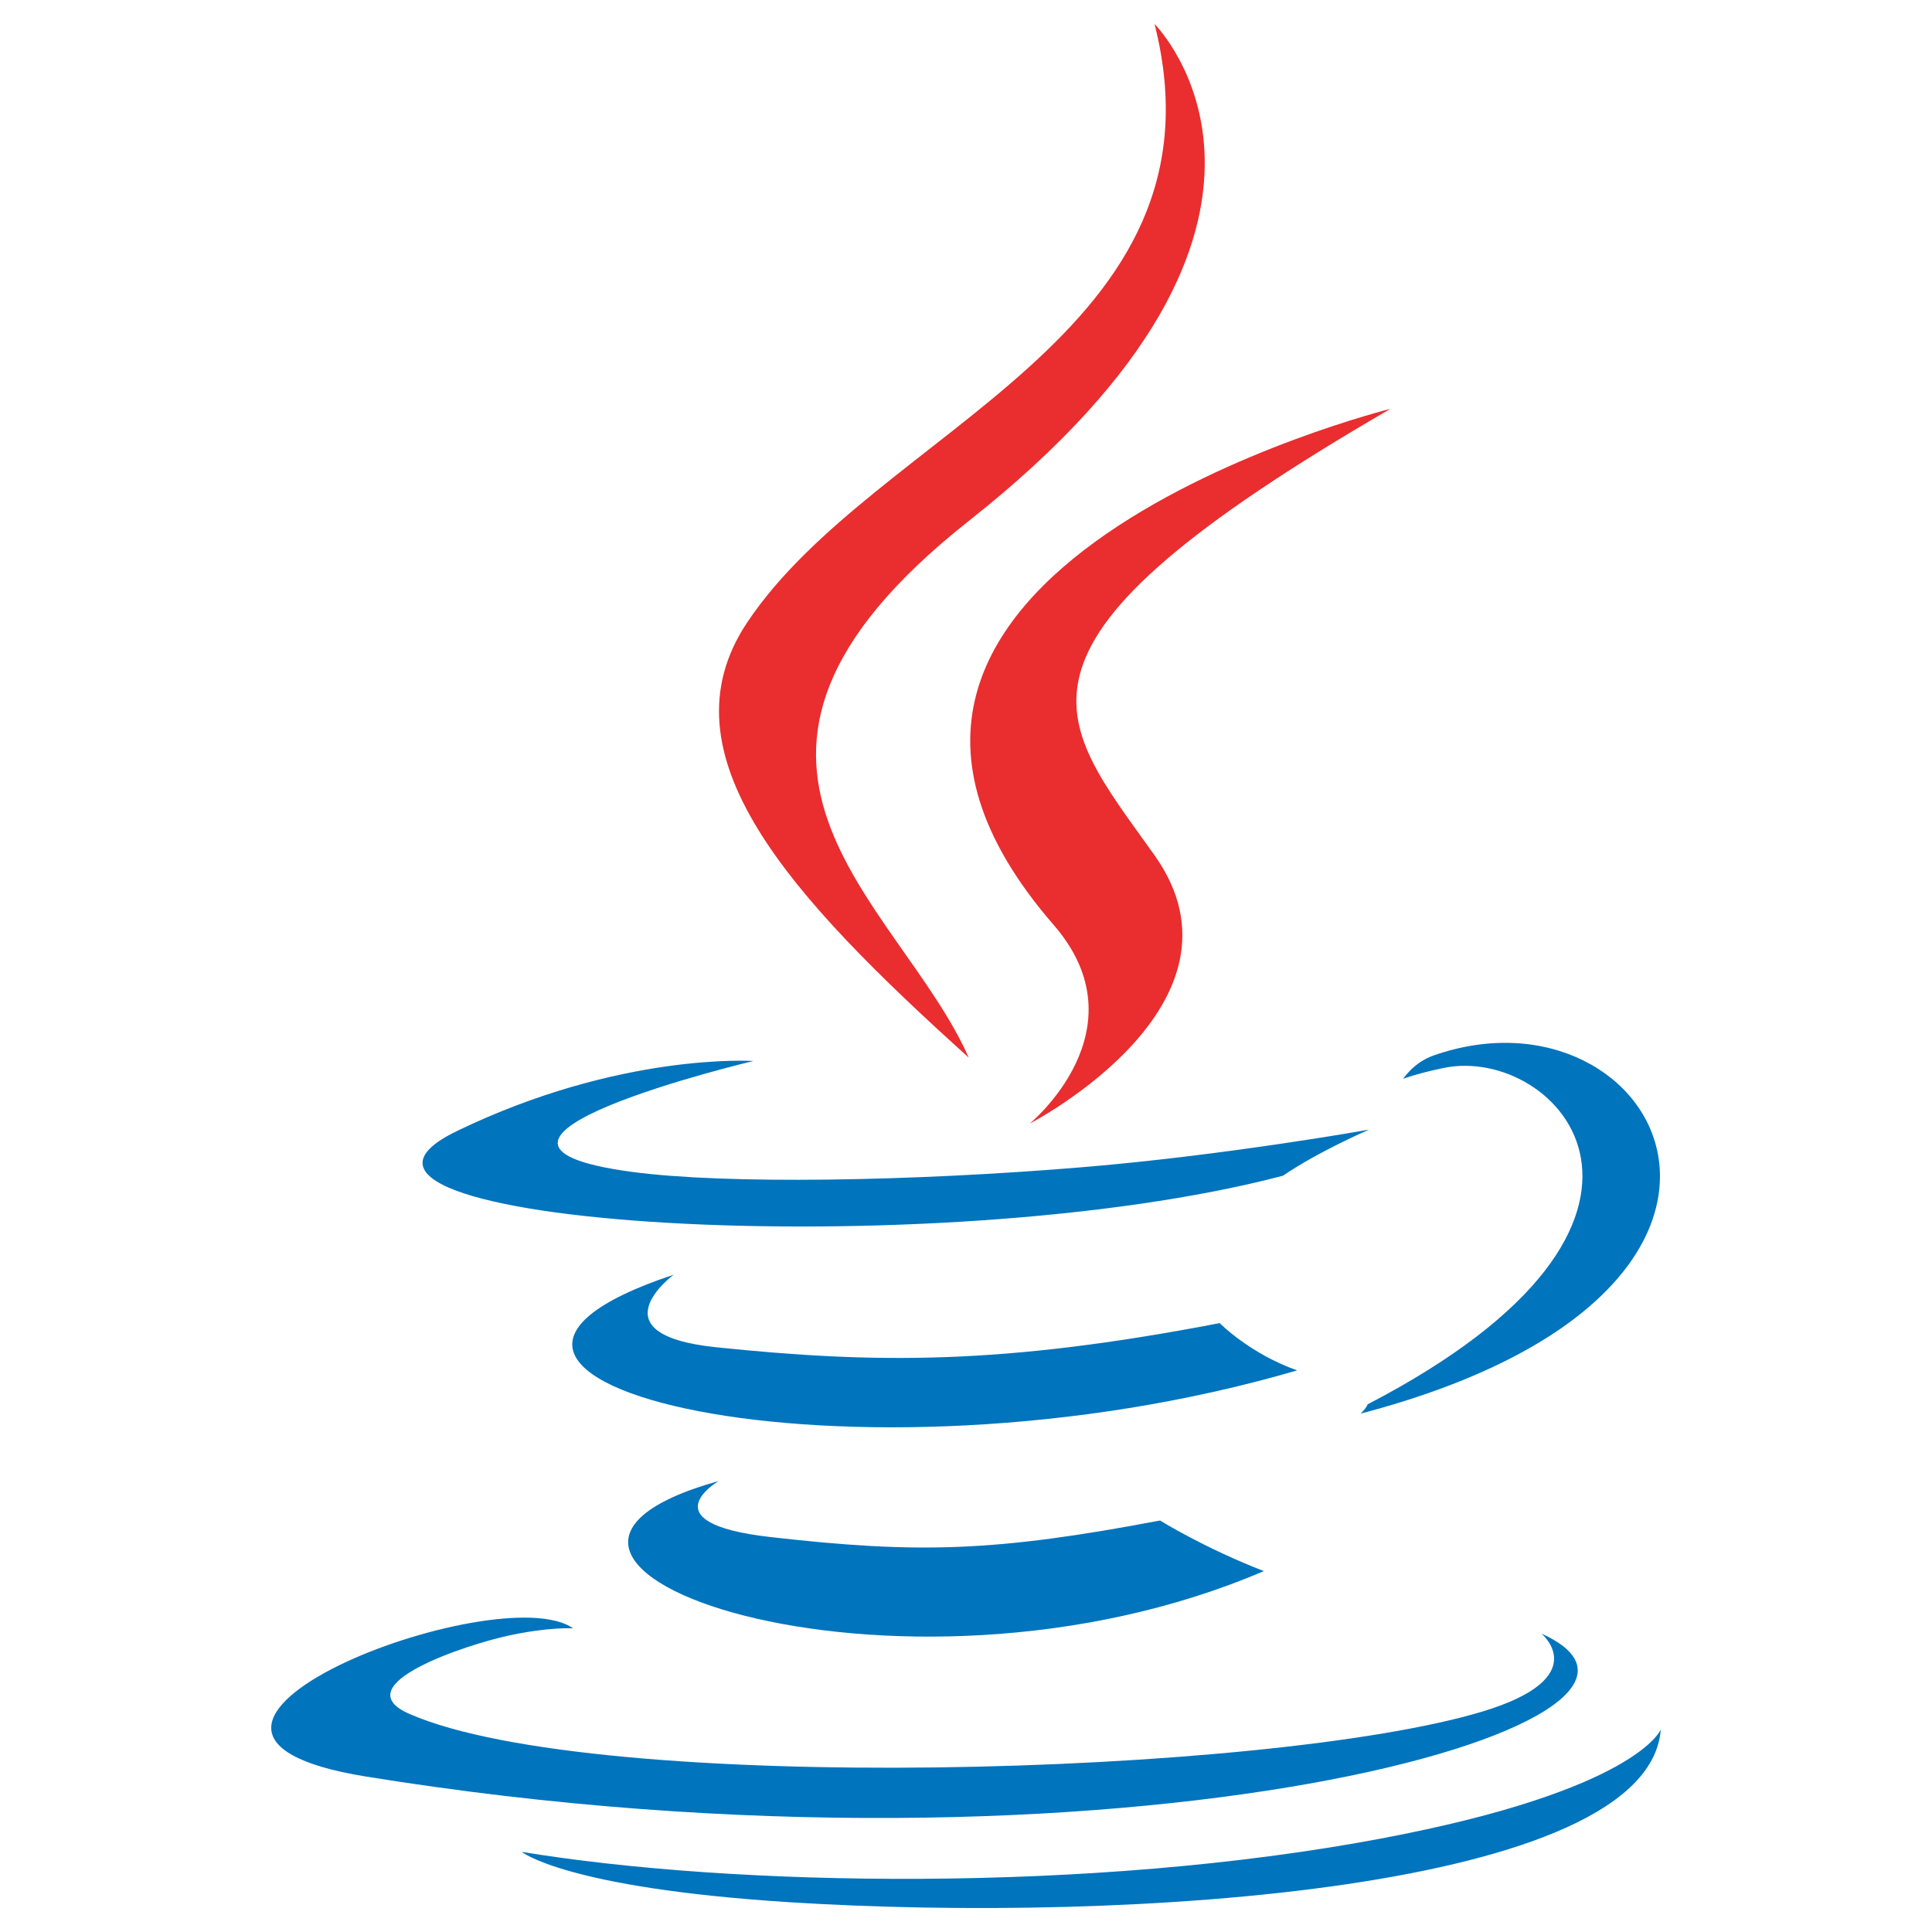
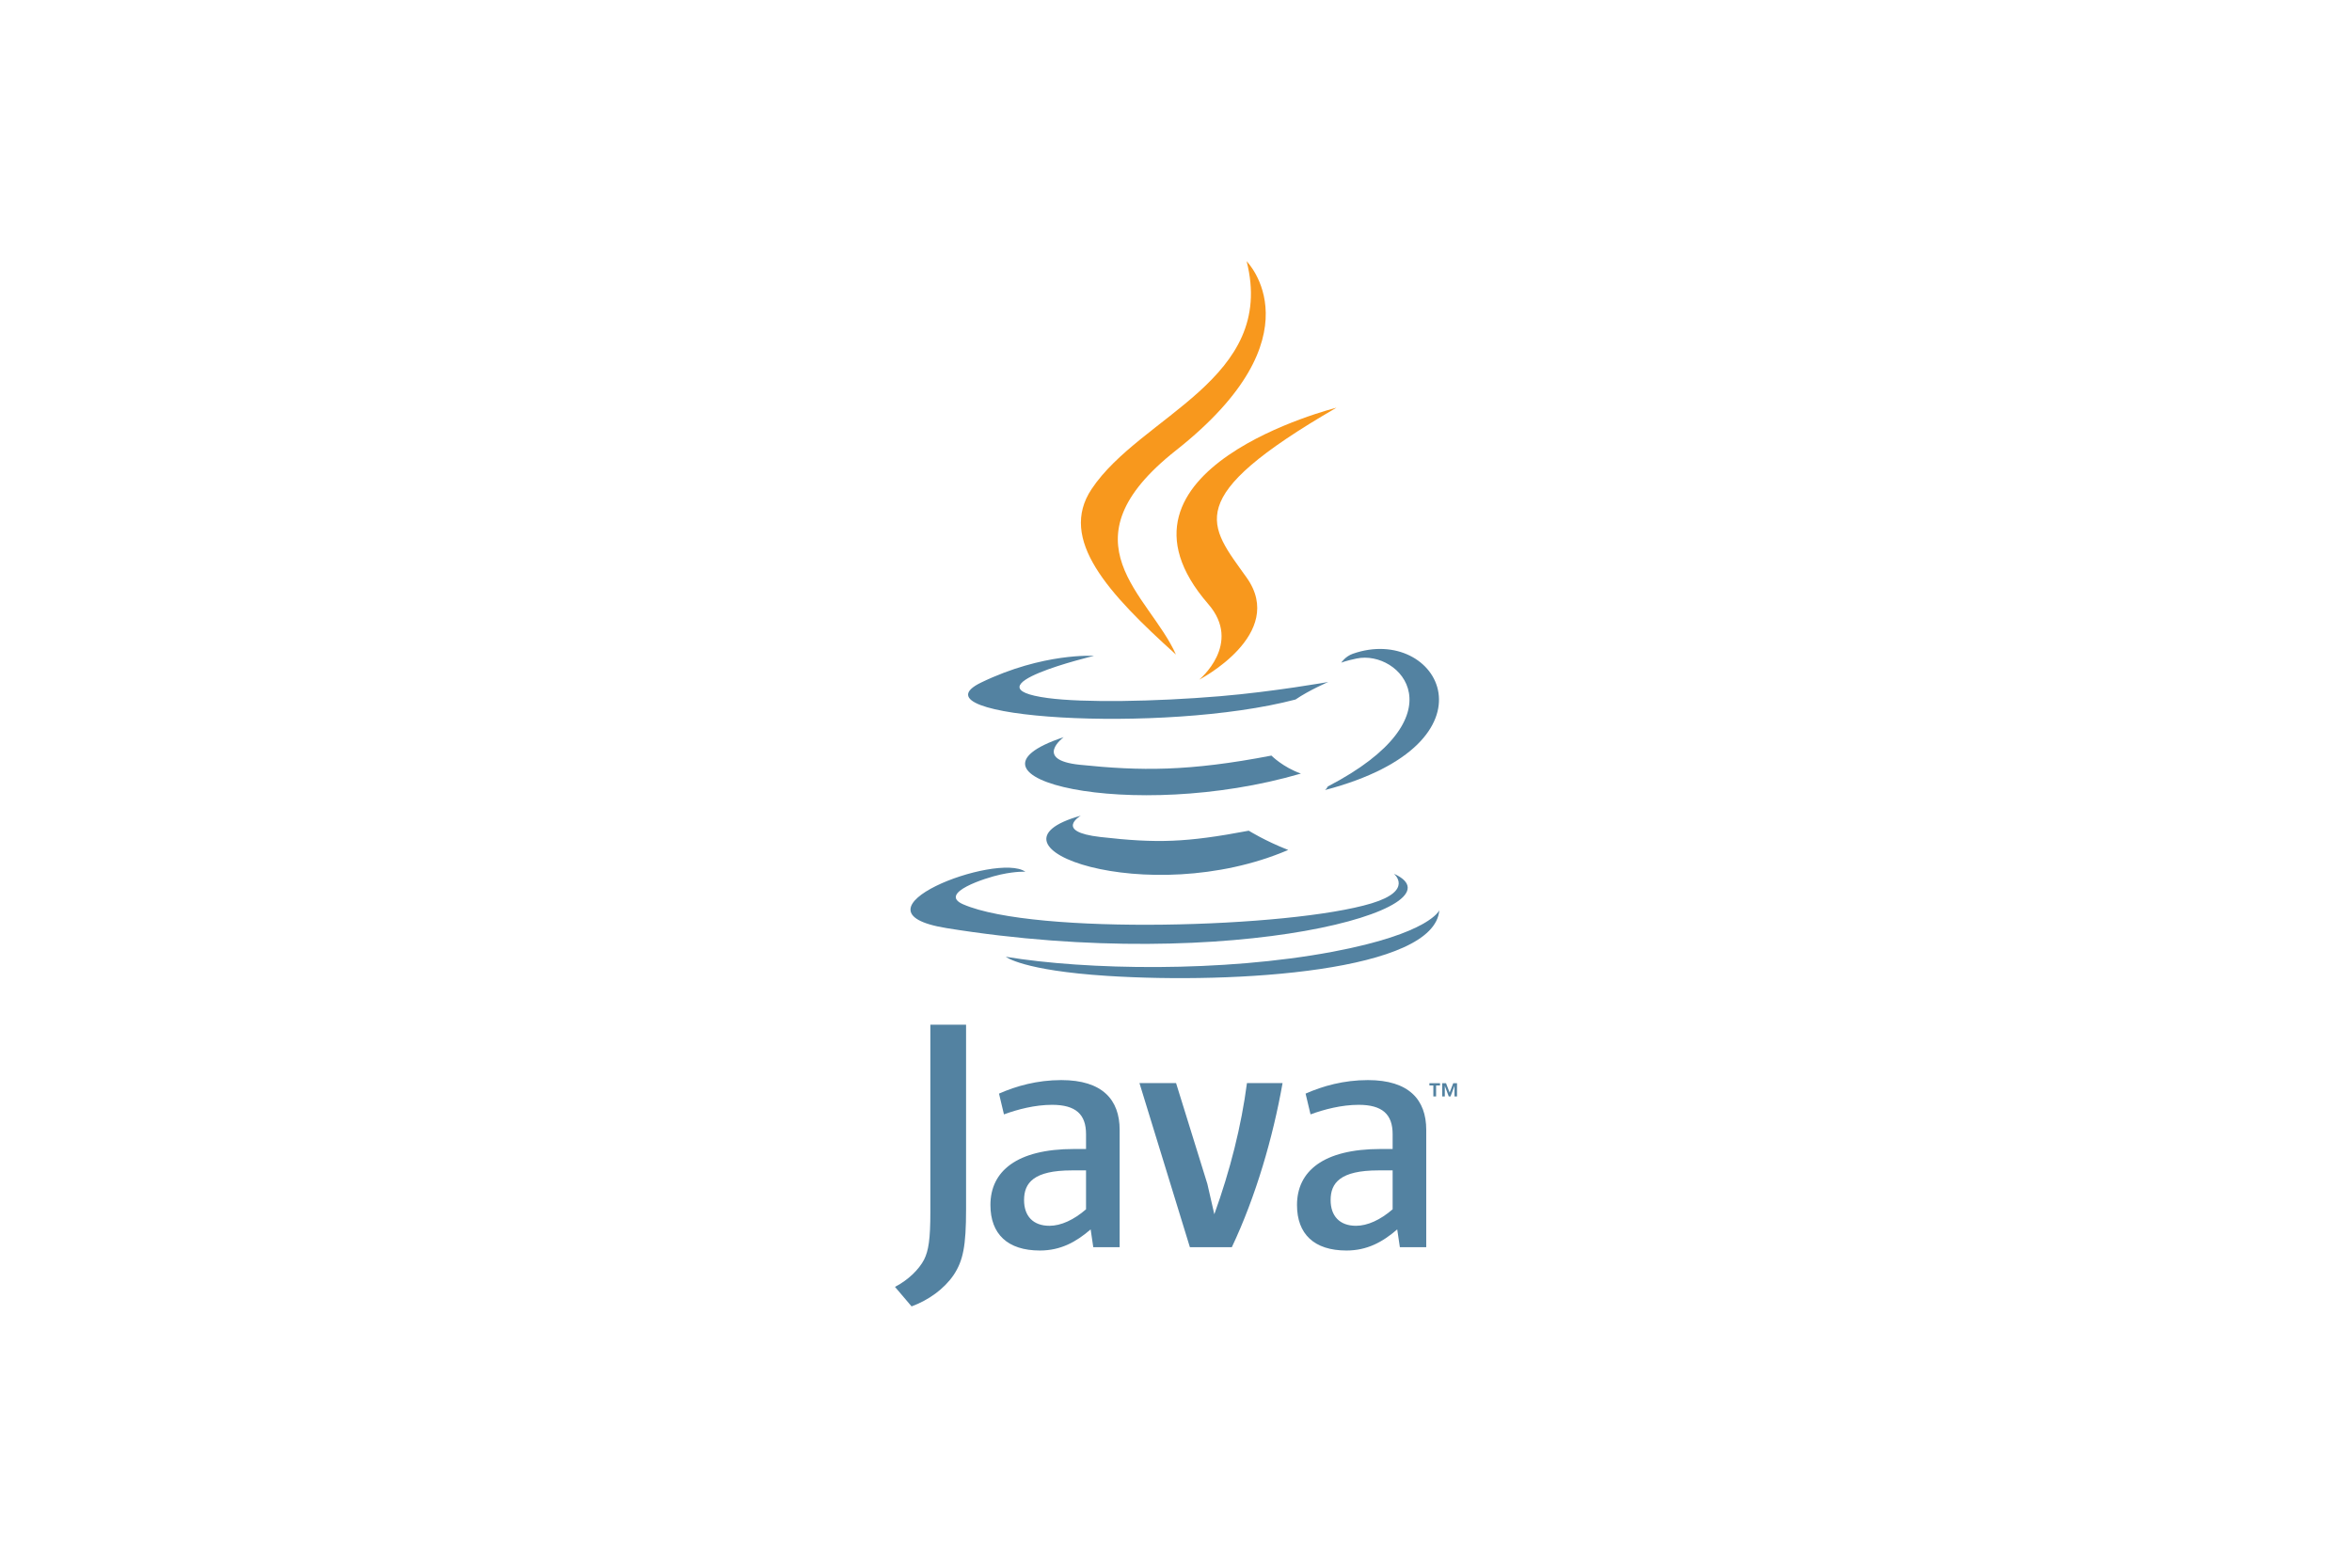
- <svg xmlns="http://www.w3.org/2000/svg" viewBox="0 0 128 128">
-   <path fill="#0074BD" d="M47.617 98.12s-4.767 2.774 3.397 3.71c9.892 1.13 14.947.968 25.845-1.092 0 0 2.871 1.795 6.873 3.351-24.439 10.47-55.308-.607-36.115-5.969zm-2.988-13.665s-5.348 3.959 2.823 4.805c10.567 1.091 18.91 1.18 33.354-1.6 0 0 1.993 2.025 5.132 3.131-29.542 8.64-62.446.68-41.309-6.336z" />
-   <path fill="#EA2D2E" d="M69.802 61.271c6.025 6.935-1.58 13.17-1.58 13.17s15.289-7.891 8.269-17.777c-6.559-9.215-11.587-13.792 15.635-29.58 0 .001-42.731 10.67-22.324 34.187z" />
-   <path fill="#0074BD" d="M102.123 108.229s3.529 2.91-3.888 5.159c-14.102 4.272-58.706 5.56-71.094.171-4.451-1.938 3.899-4.625 6.526-5.192 2.739-.593 4.303-.485 4.303-.485-4.953-3.487-32.013 6.85-13.743 9.815 49.821 8.076 90.817-3.637 77.896-9.468zM49.912 70.294s-22.686 5.389-8.033 7.348c6.188.828 18.518.638 30.011-.326 9.39-.789 18.813-2.474 18.813-2.474s-3.308 1.419-5.704 3.053c-23.042 6.061-67.544 3.238-54.731-2.958 10.832-5.239 19.644-4.643 19.644-4.643zm40.697 22.747c23.421-12.167 12.591-23.86 5.032-22.285-1.848.385-2.677.72-2.677.72s.688-1.079 2-1.543c14.953-5.255 26.451 15.503-4.823 23.725 0-.002.359-.327.468-.617z" />
-   <path fill="#EA2D2E" d="M76.491 1.587S89.459 14.563 64.188 34.51c-20.266 16.006-4.621 25.13-.007 35.559-11.831-10.673-20.509-20.07-14.688-28.815C58.041 28.42 81.722 22.195 76.491 1.587z" />
-   <path fill="#0074BD" d="M52.214 126.021c22.476 1.437 57-.8 57.817-11.436 0 0-1.571 4.032-18.577 7.231-19.186 3.612-42.854 3.191-56.887.874 0 .001 2.875 2.381 17.647 3.331z" />
+ <svg xmlns="http://www.w3.org/2000/svg" height="800" width="1200" viewBox="-43.624 -135.226 378.076 811.359">
+   <path d="M278.577 426.546h-2.038v-1.14h5.486v1.14h-2.024v5.688h-1.424zm10.942.297h-.032l-2.019 5.392h-.924l-2.006-5.392h-.025v5.392h-1.342v-6.828h1.975l1.86 4.835 1.854-4.835h1.968v6.828h-1.31v-5.392zM96.154 286.925s-14.178 8.245 10.09 11.035c29.4 3.354 44.426 2.873 76.825-3.259 0 0 8.518 5.341 20.414 9.967-72.63 31.128-164.376-1.803-107.329-17.743m-8.875-40.62s-15.902 11.771 8.384 14.283c31.406 3.24 56.208 3.505 99.125-4.759 0 0 5.936 6.018 15.27 9.309-87.814 25.678-185.623 2.025-122.779-18.833" fill="#5382a1" />
+   <path d="M162.098 177.4c17.896 20.604-4.702 39.145-4.702 39.145s45.441-23.458 24.572-52.833c-19.491-27.394-34.438-41.005 46.479-87.934 0 0-127.013 31.722-66.349 101.622" fill="#f8981d" />
+   <path d="M258.157 316.97s10.492 8.645-11.555 15.333c-41.923 12.7-174.488 16.535-211.314.506-13.238-5.759 11.587-13.751 19.396-15.428 8.144-1.766 12.798-1.437 12.798-1.437-14.722-10.371-95.157 20.364-40.857 29.166 148.084 24.015 269.943-10.814 231.532-28.14M102.972 204.218s-67.431 16.016-23.879 21.832c18.389 2.462 55.047 1.905 89.193-.956 27.906-2.354 55.927-7.359 55.927-7.359s-9.84 4.214-16.959 9.075c-68.475 18.009-200.756 9.631-162.674-8.79 32.206-15.568 58.392-13.802 58.392-13.802m120.963 67.614c69.608-36.171 37.424-70.931 14.96-66.248-5.506 1.146-7.961 2.139-7.961 2.139s2.044-3.202 5.948-4.588c44.441-15.624 78.619 46.081-14.346 70.52 0 .001 1.077-.962 1.399-1.823" fill="#5382a1" />
+   <path d="M181.968 0s38.55 38.563-36.563 97.862c-60.233 47.568-13.735 74.69-.025 105.678-35.159-31.722-60.961-59.647-43.651-85.637C127.136 79.752 197.522 61.255 181.968 0" fill="#f8981d" />
+   <path d="M109.812 369.847c66.815 4.277 169.417-2.373 171.847-33.988 0 0-4.671 11.985-55.219 21.503-57.028 10.732-127.364 9.479-169.081 2.601.001-.001 8.54 7.068 52.453 9.884m-10.95 120.802c-6.303 5.467-12.96 8.536-18.934 8.536-8.527 0-13.134-5.113-13.134-13.314 0-8.871 4.936-15.357 24.739-15.357h7.328v20.135m17.393 19.623V449.53c0-15.517-8.85-25.756-30.188-25.756-12.457 0-23.369 3.076-32.238 6.999l2.56 10.752c6.983-2.563 16.022-4.949 24.894-4.949 12.292 0 17.58 4.949 17.58 15.181v7.677h-6.135c-29.865 0-43.337 11.593-43.337 28.994 0 15.017 8.878 23.553 25.594 23.553 10.745 0 18.766-4.436 26.264-10.928l1.361 9.22h13.645zm58.044 0h-21.692l-26.106-84.96h18.943l16.199 52.2 3.601 15.699c8.195-22.698 13.991-45.726 16.89-67.899h18.427c-4.937 27.977-13.821 58.685-26.262 84.96m83.213-19.623c-6.315 5.467-12.984 8.536-18.958 8.536-8.512 0-13.131-5.113-13.131-13.314 0-8.871 4.948-15.357 24.749-15.357h7.34v20.135m17.39 19.623V449.53c0-15.517-8.872-25.756-30.185-25.756-12.466 0-23.382 3.076-32.247 6.999l2.556 10.752c6.986-2.563 16.042-4.949 24.907-4.949 12.283 0 17.579 4.949 17.579 15.181v7.677h-6.145c-29.874 0-43.34 11.593-43.34 28.994 0 15.017 8.871 23.553 25.584 23.553 10.751 0 18.769-4.436 26.28-10.928l1.366 9.22h13.645zM30.32 524.7c-4.958 7.239-12.966 12.966-21.733 16.206L0 530.801c6.673-3.424 12.396-8.954 15.055-14.105 2.3-4.581 3.252-10.485 3.252-24.604v-96.995h18.478v95.666c-.001 18.876-1.51 26.501-6.465 33.937" fill="#5382a1" />
</svg>
